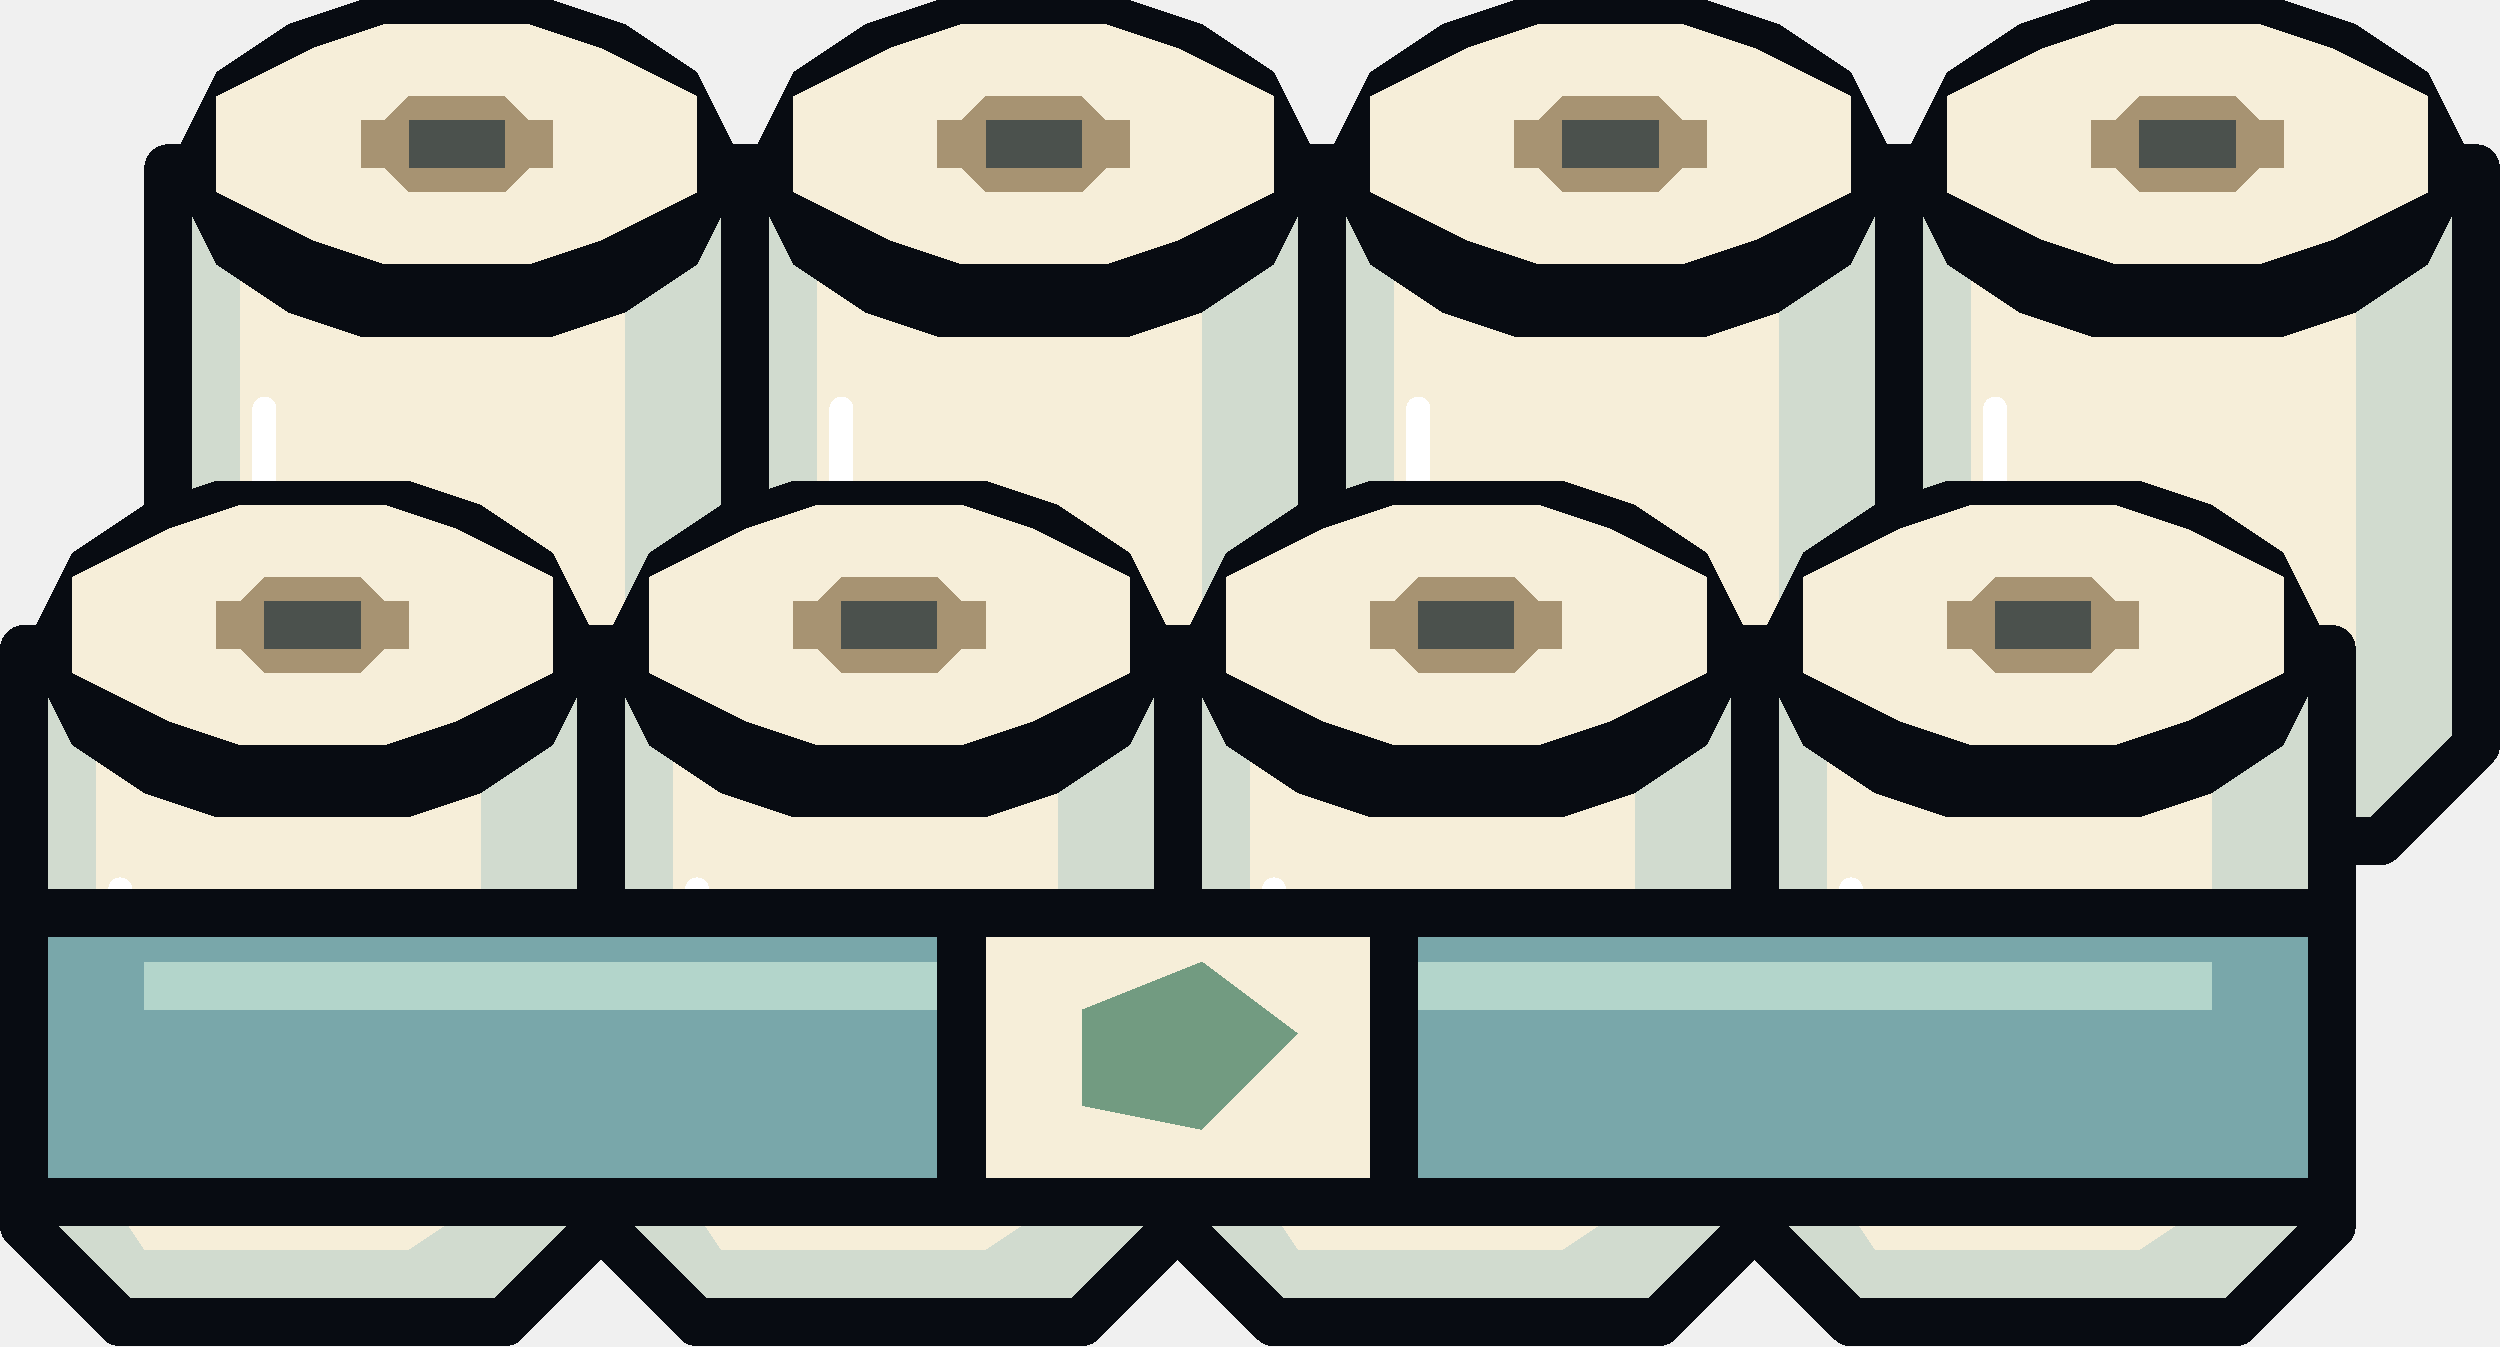
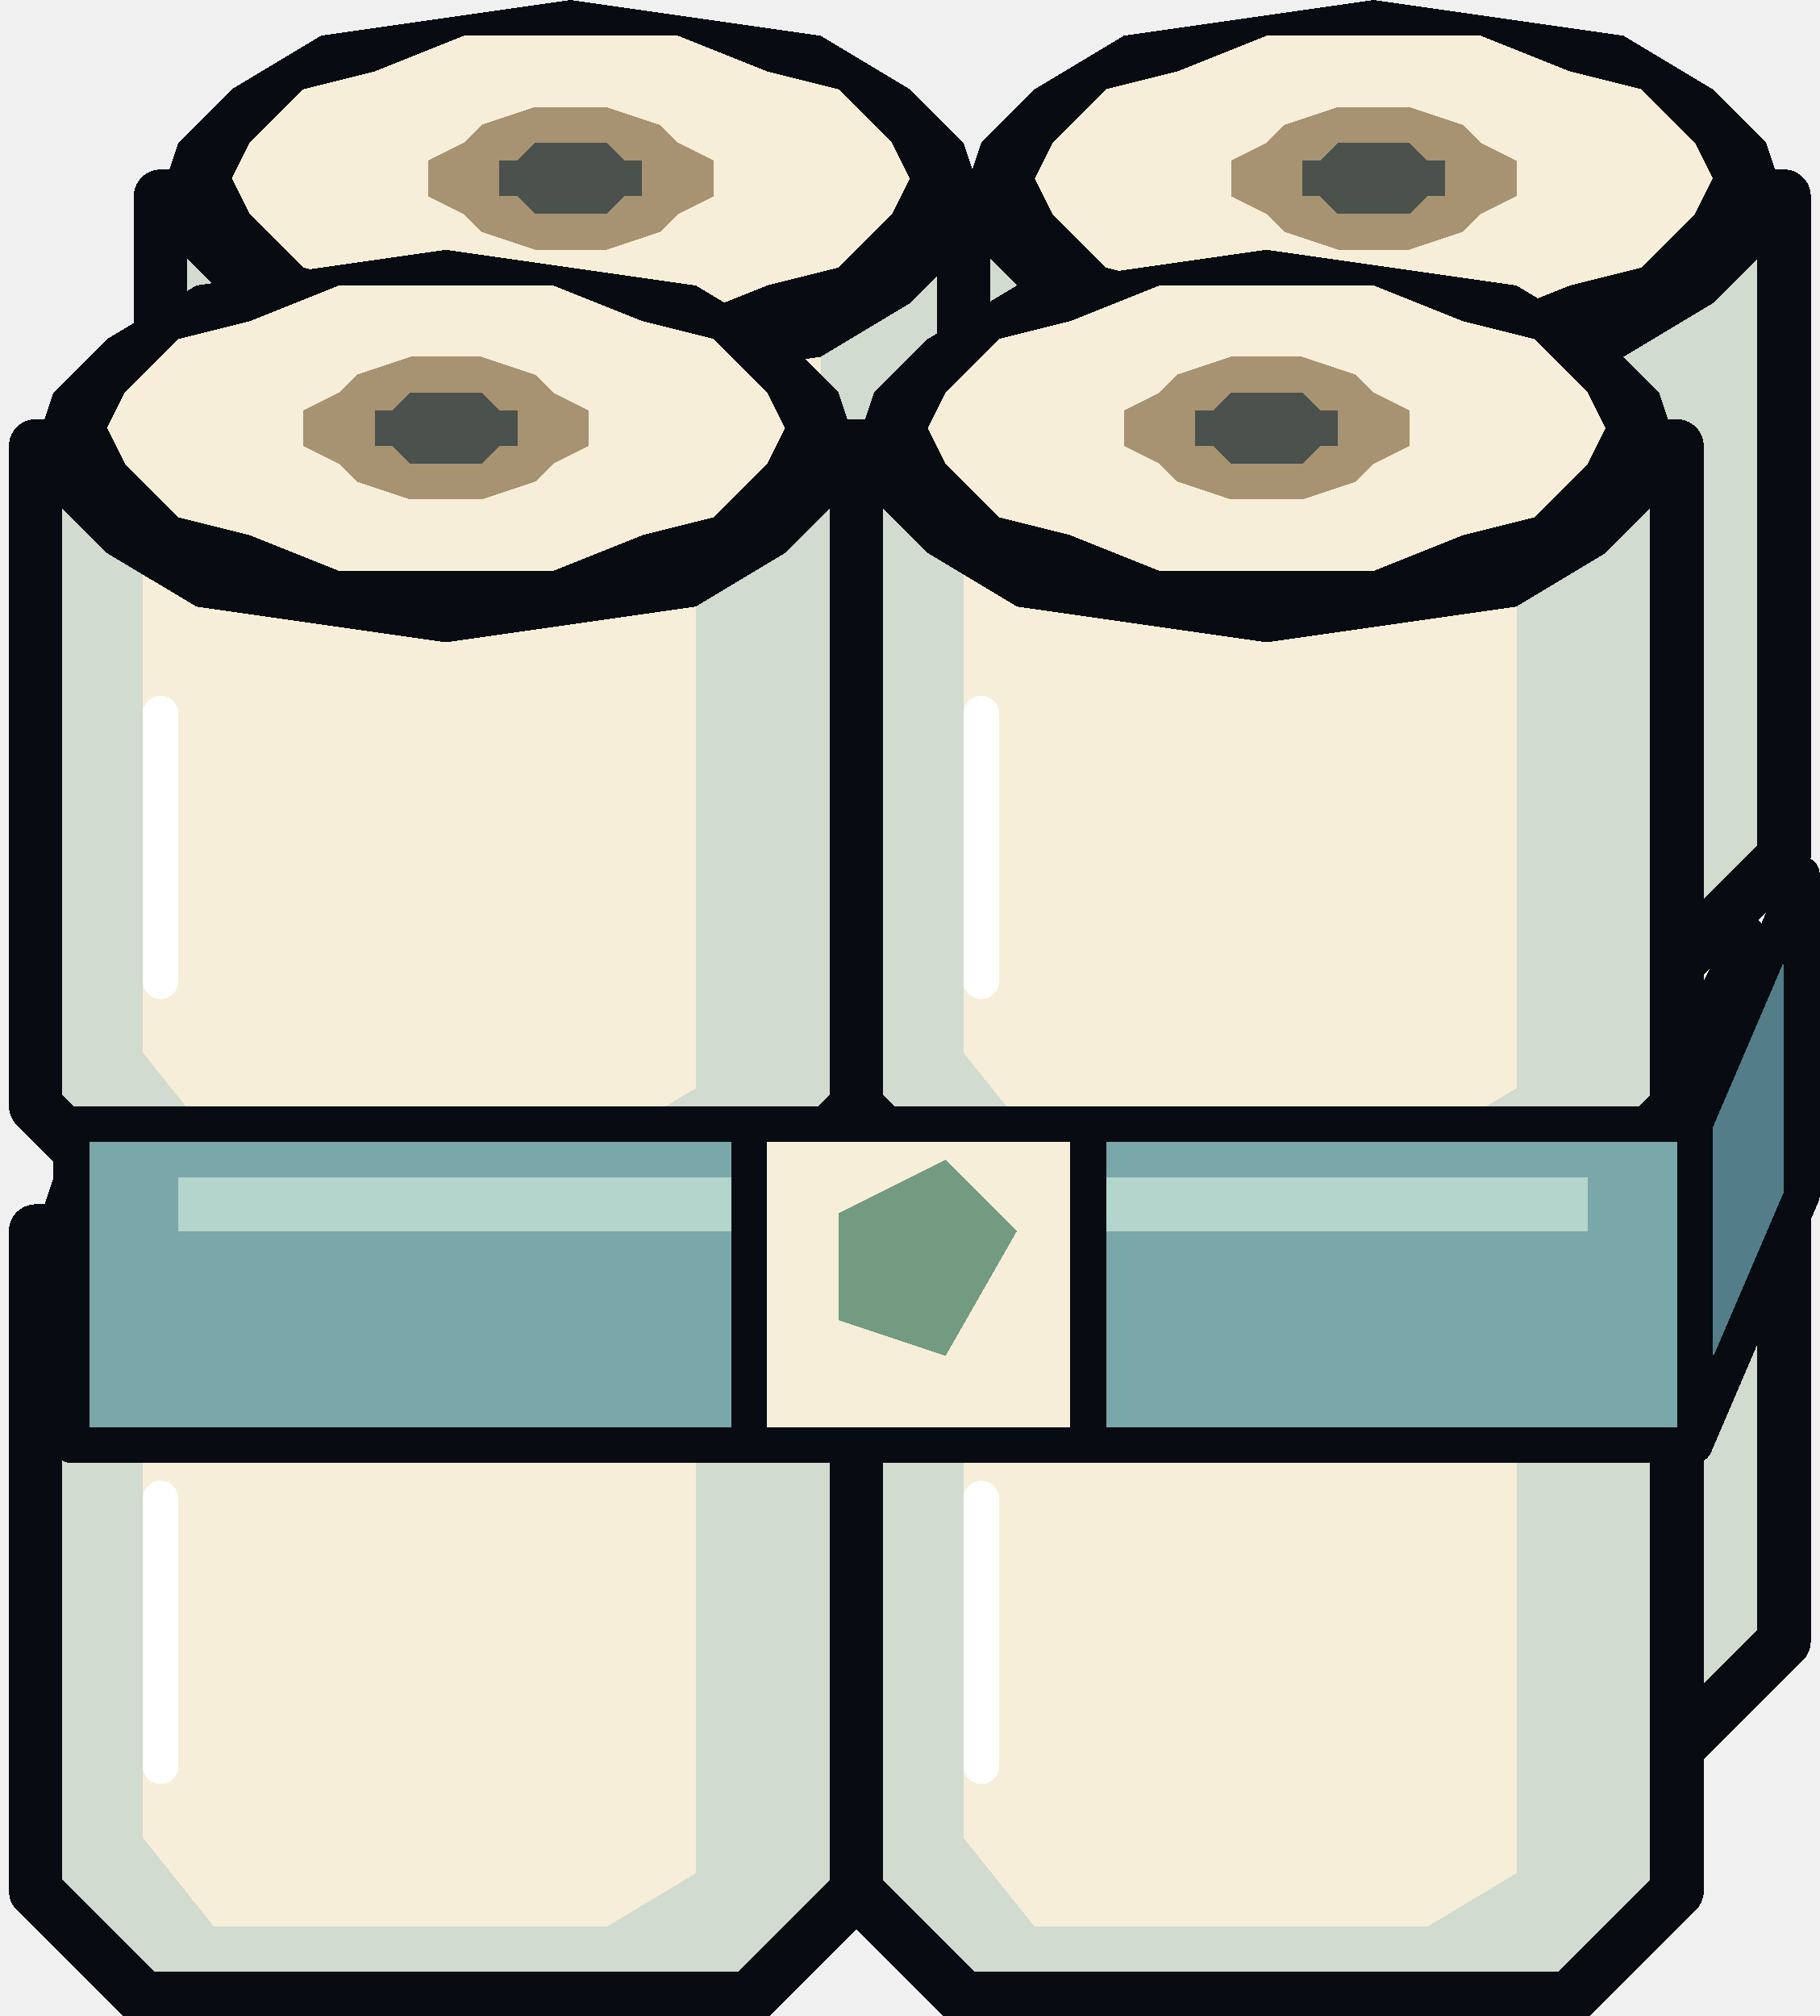
- <svg xmlns="http://www.w3.org/2000/svg" width="104" height="56" viewBox="9 32 104 56" shape-rendering="crispEdges">
-   <path d="M16 39H40V63L36 67H20L16 63Z" fill="#d1dbcf" stroke="#080c12" stroke-width="2" stroke-linejoin="round" />
-   <path d="M19 42H35V62L32 64H21L19 61Z" fill="#f6eed9" />
-   <path d="M40 39L39 41L38 43L35 45L32 46L28 46L24 46L21 45L18 43L17 41L16 39L17 37L18 35L21 33L24 32L28 32L32 32L35 33L38 35L39 37Z" fill="#080c12" />
-   <path d="M38 38L38 40L36 41L34 42L31 43L28 43L25 43L22 42L20 41L18 40L18 38L18 36L20 35L22 34L25 33L28 33L31 33L34 34L36 35L38 36Z" fill="#f6eed9" />
-   <path d="M32 38L32 39L31 39L30 40L29 40L28 40L27 40L26 40L25 39L24 39L24 38L24 37L25 37L26 36L27 36L28 36L29 36L30 36L31 37L32 37Z" fill="#a79372" />
-   <path d="M30 38L30 38L30 39L29 39L29 39L28 39L27 39L27 39L26 39L26 38L26 38L26 38L26 37L27 37L27 37L28 37L29 37L29 37L30 37L30 38Z" fill="#4b514d" />
-   <path d="M20 49L20 58" fill="none" stroke="#ffffff" stroke-width="1" stroke-linejoin="round" stroke-linecap="round" />
-   <path d="M40 39H64V63L60 67H44L40 63Z" fill="#d1dbcf" stroke="#080c12" stroke-width="2" stroke-linejoin="round" />
-   <path d="M43 42H59V62L56 64H45L43 61Z" fill="#f6eed9" />
-   <path d="M64 39L63 41L62 43L59 45L56 46L52 46L48 46L45 45L42 43L41 41L40 39L41 37L42 35L45 33L48 32L52 32L56 32L59 33L62 35L63 37Z" fill="#080c12" />
-   <path d="M62 38L62 40L60 41L58 42L55 43L52 43L49 43L46 42L44 41L42 40L42 38L42 36L44 35L46 34L49 33L52 33L55 33L58 34L60 35L62 36Z" fill="#f6eed9" />
-   <path d="M56 38L56 39L55 39L54 40L53 40L52 40L51 40L50 40L49 39L48 39L48 38L48 37L49 37L50 36L51 36L52 36L53 36L54 36L55 37L56 37Z" fill="#a79372" />
-   <path d="M54 38L54 38L54 39L53 39L53 39L52 39L51 39L51 39L50 39L50 38L50 38L50 38L50 37L51 37L51 37L52 37L53 37L53 37L54 37L54 38Z" fill="#4b514d" />
-   <path d="M44 49L44 58" fill="none" stroke="#ffffff" stroke-width="1" stroke-linejoin="round" stroke-linecap="round" />
-   <path d="M64 39H88V63L84 67H68L64 63Z" fill="#d1dbcf" stroke="#080c12" stroke-width="2" stroke-linejoin="round" />
-   <path d="M67 42H83V62L80 64H69L67 61Z" fill="#f6eed9" />
-   <path d="M88 39L87 41L86 43L83 45L80 46L76 46L72 46L69 45L66 43L65 41L64 39L65 37L66 35L69 33L72 32L76 32L80 32L83 33L86 35L87 37Z" fill="#080c12" />
-   <path d="M86 38L86 40L84 41L82 42L79 43L76 43L73 43L70 42L68 41L66 40L66 38L66 36L68 35L70 34L73 33L76 33L79 33L82 34L84 35L86 36Z" fill="#f6eed9" />
-   <path d="M80 38L80 39L79 39L78 40L77 40L76 40L75 40L74 40L73 39L72 39L72 38L72 37L73 37L74 36L75 36L76 36L77 36L78 36L79 37L80 37Z" fill="#a79372" />
-   <path d="M78 38L78 38L78 39L77 39L77 39L76 39L75 39L75 39L74 39L74 38L74 38L74 38L74 37L75 37L75 37L76 37L77 37L77 37L78 37L78 38Z" fill="#4b514d" />
-   <path d="M68 49L68 58" fill="none" stroke="#ffffff" stroke-width="1" stroke-linejoin="round" stroke-linecap="round" />
-   <path d="M88 39H112V63L108 67H92L88 63Z" fill="#d1dbcf" stroke="#080c12" stroke-width="2" stroke-linejoin="round" />
-   <path d="M91 42H107V62L104 64H93L91 61Z" fill="#f6eed9" />
-   <path d="M112 39L111 41L110 43L107 45L104 46L100 46L96 46L93 45L90 43L89 41L88 39L89 37L90 35L93 33L96 32L100 32L104 32L107 33L110 35L111 37Z" fill="#080c12" />
-   <path d="M110 38L110 40L108 41L106 42L103 43L100 43L97 43L94 42L92 41L90 40L90 38L90 36L92 35L94 34L97 33L100 33L103 33L106 34L108 35L110 36Z" fill="#f6eed9" />
-   <path d="M104 38L104 39L103 39L102 40L101 40L100 40L99 40L98 40L97 39L96 39L96 38L96 37L97 37L98 36L99 36L100 36L101 36L102 36L103 37L104 37Z" fill="#a79372" />
-   <path d="M102 38L102 38L102 39L101 39L101 39L100 39L99 39L99 39L98 39L98 38L98 38L98 38L98 37L99 37L99 37L100 37L101 37L101 37L102 37L102 38Z" fill="#4b514d" />
-   <path d="M92 49L92 58" fill="none" stroke="#ffffff" stroke-width="1" stroke-linejoin="round" stroke-linecap="round" />
-   <path d="M10 59H34V83L30 87H14L10 83Z" fill="#d1dbcf" stroke="#080c12" stroke-width="2" stroke-linejoin="round" />
-   <path d="M13 62H29V82L26 84H15L13 81Z" fill="#f6eed9" />
-   <path d="M34 59L33 61L32 63L29 65L26 66L22 66L18 66L15 65L12 63L11 61L10 59L11 57L12 55L15 53L18 52L22 52L26 52L29 53L32 55L33 57Z" fill="#080c12" />
-   <path d="M32 58L32 60L30 61L28 62L25 63L22 63L19 63L16 62L14 61L12 60L12 58L12 56L14 55L16 54L19 53L22 53L25 53L28 54L30 55L32 56Z" fill="#f6eed9" />
-   <path d="M26 58L26 59L25 59L24 60L23 60L22 60L21 60L20 60L19 59L18 59L18 58L18 57L19 57L20 56L21 56L22 56L23 56L24 56L25 57L26 57Z" fill="#a79372" />
-   <path d="M24 58L24 58L24 59L23 59L23 59L22 59L21 59L21 59L20 59L20 58L20 58L20 58L20 57L21 57L21 57L22 57L23 57L23 57L24 57L24 58Z" fill="#4b514d" />
-   <path d="M14 69L14 78" fill="none" stroke="#ffffff" stroke-width="1" stroke-linejoin="round" stroke-linecap="round" />
-   <path d="M34 59H58V83L54 87H38L34 83Z" fill="#d1dbcf" stroke="#080c12" stroke-width="2" stroke-linejoin="round" />
-   <path d="M37 62H53V82L50 84H39L37 81Z" fill="#f6eed9" />
-   <path d="M58 59L57 61L56 63L53 65L50 66L46 66L42 66L39 65L36 63L35 61L34 59L35 57L36 55L39 53L42 52L46 52L50 52L53 53L56 55L57 57Z" fill="#080c12" />
-   <path d="M56 58L56 60L54 61L52 62L49 63L46 63L43 63L40 62L38 61L36 60L36 58L36 56L38 55L40 54L43 53L46 53L49 53L52 54L54 55L56 56Z" fill="#f6eed9" />
-   <path d="M50 58L50 59L49 59L48 60L47 60L46 60L45 60L44 60L43 59L42 59L42 58L42 57L43 57L44 56L45 56L46 56L47 56L48 56L49 57L50 57Z" fill="#a79372" />
-   <path d="M48 58L48 58L48 59L47 59L47 59L46 59L45 59L45 59L44 59L44 58L44 58L44 58L44 57L45 57L45 57L46 57L47 57L47 57L48 57L48 58Z" fill="#4b514d" />
-   <path d="M38 69L38 78" fill="none" stroke="#ffffff" stroke-width="1" stroke-linejoin="round" stroke-linecap="round" />
-   <path d="M58 59H82V83L78 87H62L58 83Z" fill="#d1dbcf" stroke="#080c12" stroke-width="2" stroke-linejoin="round" />
-   <path d="M61 62H77V82L74 84H63L61 81Z" fill="#f6eed9" />
-   <path d="M82 59L81 61L80 63L77 65L74 66L70 66L66 66L63 65L60 63L59 61L58 59L59 57L60 55L63 53L66 52L70 52L74 52L77 53L80 55L81 57Z" fill="#080c12" />
-   <path d="M80 58L80 60L78 61L76 62L73 63L70 63L67 63L64 62L62 61L60 60L60 58L60 56L62 55L64 54L67 53L70 53L73 53L76 54L78 55L80 56Z" fill="#f6eed9" />
-   <path d="M74 58L74 59L73 59L72 60L71 60L70 60L69 60L68 60L67 59L66 59L66 58L66 57L67 57L68 56L69 56L70 56L71 56L72 56L73 57L74 57Z" fill="#a79372" />
-   <path d="M72 58L72 58L72 59L71 59L71 59L70 59L69 59L69 59L68 59L68 58L68 58L68 58L68 57L69 57L69 57L70 57L71 57L71 57L72 57L72 58Z" fill="#4b514d" />
-   <path d="M62 69L62 78" fill="none" stroke="#ffffff" stroke-width="1" stroke-linejoin="round" stroke-linecap="round" />
-   <path d="M82 59H106V83L102 87H86L82 83Z" fill="#d1dbcf" stroke="#080c12" stroke-width="2" stroke-linejoin="round" />
-   <path d="M85 62H101V82L98 84H87L85 81Z" fill="#f6eed9" />
-   <path d="M106 59L105 61L104 63L101 65L98 66L94 66L90 66L87 65L84 63L83 61L82 59L83 57L84 55L87 53L90 52L94 52L98 52L101 53L104 55L105 57Z" fill="#080c12" />
-   <path d="M104 58L104 60L102 61L100 62L97 63L94 63L91 63L88 62L86 61L84 60L84 58L84 56L86 55L88 54L91 53L94 53L97 53L100 54L102 55L104 56Z" fill="#f6eed9" />
-   <path d="M98 58L98 59L97 59L96 60L95 60L94 60L93 60L92 60L91 59L90 59L90 58L90 57L91 57L92 56L93 56L94 56L95 56L96 56L97 57L98 57Z" fill="#a79372" />
-   <path d="M96 58L96 58L96 59L95 59L95 59L94 59L93 59L93 59L92 59L92 58L92 58L92 58L92 57L93 57L93 57L94 57L95 57L95 57L96 57L96 58Z" fill="#4b514d" />
-   <path d="M86 69L86 78" fill="none" stroke="#ffffff" stroke-width="1" stroke-linejoin="round" stroke-linecap="round" />
-   <path d="M10 70H106V82H10Z" fill="#79a7aa" stroke="#080c12" stroke-width="2" stroke-linejoin="round" />
-   <rect x="15" y="72" width="86" height="2" fill="#b3d5cb" />
-   <path d="M49 70H67V82H49Z" fill="#f6eed9" stroke="#080c12" stroke-width="2" stroke-linejoin="round" />
-   <path d="M54 74L59 72L63 75L59 79L54 78Z" fill="#729b81" />
+ <svg xmlns="http://www.w3.org/2000/svg" width="102" height="113" viewBox="11 3 102 113" shape-rendering="crispEdges">
+   <path d="M20 58H66V95L60 101H26L20 95Z" fill="#d1dbcf" stroke="#080c12" stroke-width="3" stroke-linejoin="round" />
+   <path d="M26 62H57V94L52 97H30L26 92Z" fill="#f6eed9" />
+   <path d="M66 58L65 61L62 64L57 67L50 68L43 69L36 68L29 67L24 64L21 61L20 58L21 55L24 52L29 49L36 48L43 47L50 48L57 49L62 52L65 55Z" fill="#080c12" />
+   <path d="M62 57L61 59L58 62L54 63L49 65L43 65L37 65L32 63L28 62L25 59L24 57L25 55L28 52L32 51L37 49L43 49L49 49L54 51L58 52L61 55Z" fill="#f6eed9" />
+   <path d="M51 57L51 58L49 59L48 60L45 61L43 61L41 61L38 60L37 59L35 58L35 57L35 56L37 55L38 54L41 53L43 53L45 53L48 54L49 55L51 56Z" fill="#a79372" />
+   <path d="M47 57L47 58L46 58L45 59L44 59L43 59L42 59L41 59L40 58L39 58L39 57L39 56L40 56L41 55L42 55L43 55L44 55L45 55L46 56L47 56Z" fill="#4b514d" />
+   <path d="M27 73L27 88" fill="none" stroke="#ffffff" stroke-width="2" stroke-linejoin="round" stroke-linecap="round" />
+   <path d="M65 58H111V95L105 101H71L65 95Z" fill="#d1dbcf" stroke="#080c12" stroke-width="3" stroke-linejoin="round" />
+   <path d="M71 62H102V94L97 97H75L71 92Z" fill="#f6eed9" />
+   <path d="M111 58L110 61L107 64L102 67L95 68L88 69L81 68L74 67L69 64L66 61L65 58L66 55L69 52L74 49L81 48L88 47L95 48L102 49L107 52L110 55Z" fill="#080c12" />
+   <path d="M107 57L106 59L103 62L99 63L94 65L88 65L82 65L77 63L73 62L70 59L69 57L70 55L73 52L77 51L82 49L88 49L94 49L99 51L103 52L106 55Z" fill="#f6eed9" />
+   <path d="M96 57L96 58L94 59L93 60L90 61L88 61L86 61L83 60L82 59L80 58L80 57L80 56L82 55L83 54L86 53L88 53L90 53L93 54L94 55L96 56Z" fill="#a79372" />
+   <path d="M92 57L92 58L91 58L90 59L89 59L88 59L87 59L86 59L85 58L84 58L84 57L84 56L85 56L86 55L87 55L88 55L89 55L90 55L91 56L92 56Z" fill="#4b514d" />
+   <path d="M72 73L72 88" fill="none" stroke="#ffffff" stroke-width="2" stroke-linejoin="round" stroke-linecap="round" />
+   <path d="M13 72H59V109L53 115H19L13 109Z" fill="#d1dbcf" stroke="#080c12" stroke-width="3" stroke-linejoin="round" />
+   <path d="M19 76H50V108L45 111H23L19 106Z" fill="#f6eed9" />
+   <path d="M59 72L58 75L55 78L50 81L43 82L36 83L29 82L22 81L17 78L14 75L13 72L14 69L17 66L22 63L29 62L36 61L43 62L50 63L55 66L58 69Z" fill="#080c12" />
+   <path d="M55 71L54 73L51 76L47 77L42 79L36 79L30 79L25 77L21 76L18 73L17 71L18 69L21 66L25 65L30 63L36 63L42 63L47 65L51 66L54 69Z" fill="#f6eed9" />
+   <path d="M44 71L44 72L42 73L41 74L38 75L36 75L34 75L31 74L30 73L28 72L28 71L28 70L30 69L31 68L34 67L36 67L38 67L41 68L42 69L44 70Z" fill="#a79372" />
+   <path d="M40 71L40 72L39 72L38 73L37 73L36 73L35 73L34 73L33 72L32 72L32 71L32 70L33 70L34 69L35 69L36 69L37 69L38 69L39 70L40 70Z" fill="#4b514d" />
+   <path d="M20 87L20 102" fill="none" stroke="#ffffff" stroke-width="2" stroke-linejoin="round" stroke-linecap="round" />
+   <path d="M59 72H105V109L99 115H65L59 109Z" fill="#d1dbcf" stroke="#080c12" stroke-width="3" stroke-linejoin="round" />
+   <path d="M65 76H96V108L91 111H69L65 106Z" fill="#f6eed9" />
+   <path d="M105 72L104 75L101 78L96 81L89 82L82 83L75 82L68 81L63 78L60 75L59 72L60 69L63 66L68 63L75 62L82 61L89 62L96 63L101 66L104 69Z" fill="#080c12" />
+   <path d="M101 71L100 73L97 76L93 77L88 79L82 79L76 79L71 77L67 76L64 73L63 71L64 69L67 66L71 65L76 63L82 63L88 63L93 65L97 66L100 69Z" fill="#f6eed9" />
+   <path d="M90 71L90 72L88 73L87 74L84 75L82 75L80 75L77 74L76 73L74 72L74 71L74 70L76 69L77 68L80 67L82 67L84 67L87 68L88 69L90 70Z" fill="#a79372" />
+   <path d="M86 71L86 72L85 72L84 73L83 73L82 73L81 73L80 73L79 72L78 72L78 71L78 70L79 70L80 69L81 69L82 69L83 69L84 69L85 70L86 70Z" fill="#4b514d" />
+   <path d="M66 87L66 102" fill="none" stroke="#ffffff" stroke-width="2" stroke-linejoin="round" stroke-linecap="round" />
+   <path d="M20 14H66V51L60 57H26L20 51Z" fill="#d1dbcf" stroke="#080c12" stroke-width="3" stroke-linejoin="round" />
+   <path d="M26 18H57V50L52 53H30L26 48Z" fill="#f6eed9" />
+   <path d="M66 14L65 17L62 20L57 23L50 24L43 25L36 24L29 23L24 20L21 17L20 14L21 11L24 8L29 5L36 4L43 3L50 4L57 5L62 8L65 11Z" fill="#080c12" />
+   <path d="M62 13L61 15L58 18L54 19L49 21L43 21L37 21L32 19L28 18L25 15L24 13L25 11L28 8L32 7L37 5L43 5L49 5L54 7L58 8L61 11Z" fill="#f6eed9" />
+   <path d="M51 13L51 14L49 15L48 16L45 17L43 17L41 17L38 16L37 15L35 14L35 13L35 12L37 11L38 10L41 9L43 9L45 9L48 10L49 11L51 12Z" fill="#a79372" />
+   <path d="M47 13L47 14L46 14L45 15L44 15L43 15L42 15L41 15L40 14L39 14L39 13L39 12L40 12L41 11L42 11L43 11L44 11L45 11L46 12L47 12Z" fill="#4b514d" />
+   <path d="M27 29L27 44" fill="none" stroke="#ffffff" stroke-width="2" stroke-linejoin="round" stroke-linecap="round" />
+   <path d="M65 14H111V51L105 57H71L65 51Z" fill="#d1dbcf" stroke="#080c12" stroke-width="3" stroke-linejoin="round" />
+   <path d="M71 18H102V50L97 53H75L71 48Z" fill="#f6eed9" />
+   <path d="M111 14L110 17L107 20L102 23L95 24L88 25L81 24L74 23L69 20L66 17L65 14L66 11L69 8L74 5L81 4L88 3L95 4L102 5L107 8L110 11Z" fill="#080c12" />
+   <path d="M107 13L106 15L103 18L99 19L94 21L88 21L82 21L77 19L73 18L70 15L69 13L70 11L73 8L77 7L82 5L88 5L94 5L99 7L103 8L106 11Z" fill="#f6eed9" />
+   <path d="M96 13L96 14L94 15L93 16L90 17L88 17L86 17L83 16L82 15L80 14L80 13L80 12L82 11L83 10L86 9L88 9L90 9L93 10L94 11L96 12Z" fill="#a79372" />
+   <path d="M92 13L92 14L91 14L90 15L89 15L88 15L87 15L86 15L85 14L84 14L84 13L84 12L85 12L86 11L87 11L88 11L89 11L90 11L91 12L92 12Z" fill="#4b514d" />
+   <path d="M72 29L72 44" fill="none" stroke="#ffffff" stroke-width="2" stroke-linejoin="round" stroke-linecap="round" />
+   <path d="M13 28H59V65L53 71H19L13 65Z" fill="#d1dbcf" stroke="#080c12" stroke-width="3" stroke-linejoin="round" />
+   <path d="M19 32H50V64L45 67H23L19 62Z" fill="#f6eed9" />
+   <path d="M59 28L58 31L55 34L50 37L43 38L36 39L29 38L22 37L17 34L14 31L13 28L14 25L17 22L22 19L29 18L36 17L43 18L50 19L55 22L58 25Z" fill="#080c12" />
+   <path d="M55 27L54 29L51 32L47 33L42 35L36 35L30 35L25 33L21 32L18 29L17 27L18 25L21 22L25 21L30 19L36 19L42 19L47 21L51 22L54 25Z" fill="#f6eed9" />
+   <path d="M44 27L44 28L42 29L41 30L38 31L36 31L34 31L31 30L30 29L28 28L28 27L28 26L30 25L31 24L34 23L36 23L38 23L41 24L42 25L44 26Z" fill="#a79372" />
+   <path d="M40 27L40 28L39 28L38 29L37 29L36 29L35 29L34 29L33 28L32 28L32 27L32 26L33 26L34 25L35 25L36 25L37 25L38 25L39 26L40 26Z" fill="#4b514d" />
+   <path d="M20 43L20 58" fill="none" stroke="#ffffff" stroke-width="2" stroke-linejoin="round" stroke-linecap="round" />
+   <path d="M59 28H105V65L99 71H65L59 65Z" fill="#d1dbcf" stroke="#080c12" stroke-width="3" stroke-linejoin="round" />
+   <path d="M65 32H96V64L91 67H69L65 62Z" fill="#f6eed9" />
+   <path d="M105 28L104 31L101 34L96 37L89 38L82 39L75 38L68 37L63 34L60 31L59 28L60 25L63 22L68 19L75 18L82 17L89 18L96 19L101 22L104 25Z" fill="#080c12" />
+   <path d="M101 27L100 29L97 32L93 33L88 35L82 35L76 35L71 33L67 32L64 29L63 27L64 25L67 22L71 21L76 19L82 19L88 19L93 21L97 22L100 25Z" fill="#f6eed9" />
+   <path d="M90 27L90 28L88 29L87 30L84 31L82 31L80 31L77 30L76 29L74 28L74 27L74 26L76 25L77 24L80 23L82 23L84 23L87 24L88 25L90 26Z" fill="#a79372" />
+   <path d="M86 27L86 28L85 28L84 29L83 29L82 29L81 29L80 29L79 28L78 28L78 27L78 26L79 26L80 25L81 25L82 25L83 25L84 25L85 26L86 26Z" fill="#4b514d" />
+   <path d="M66 43L66 58" fill="none" stroke="#ffffff" stroke-width="2" stroke-linejoin="round" stroke-linecap="round" />
+   <path d="M106 66L112 52V70L106 84Z" fill="#527d89" stroke="#080c12" stroke-width="2" stroke-linejoin="round" />
+   <path d="M15 66H106V84H15Z" fill="#79a7aa" stroke="#080c12" stroke-width="2" stroke-linejoin="round" />
+   <rect x="21" y="69" width="79" height="3" fill="#b3d5cb" />
+   <path d="M53 66H72V84H53Z" fill="#f6eed9" stroke="#080c12" stroke-width="2" stroke-linejoin="round" />
+   <path d="M58 71L64 68L68 72L64 79L58 77Z" fill="#729b81" />
</svg>
